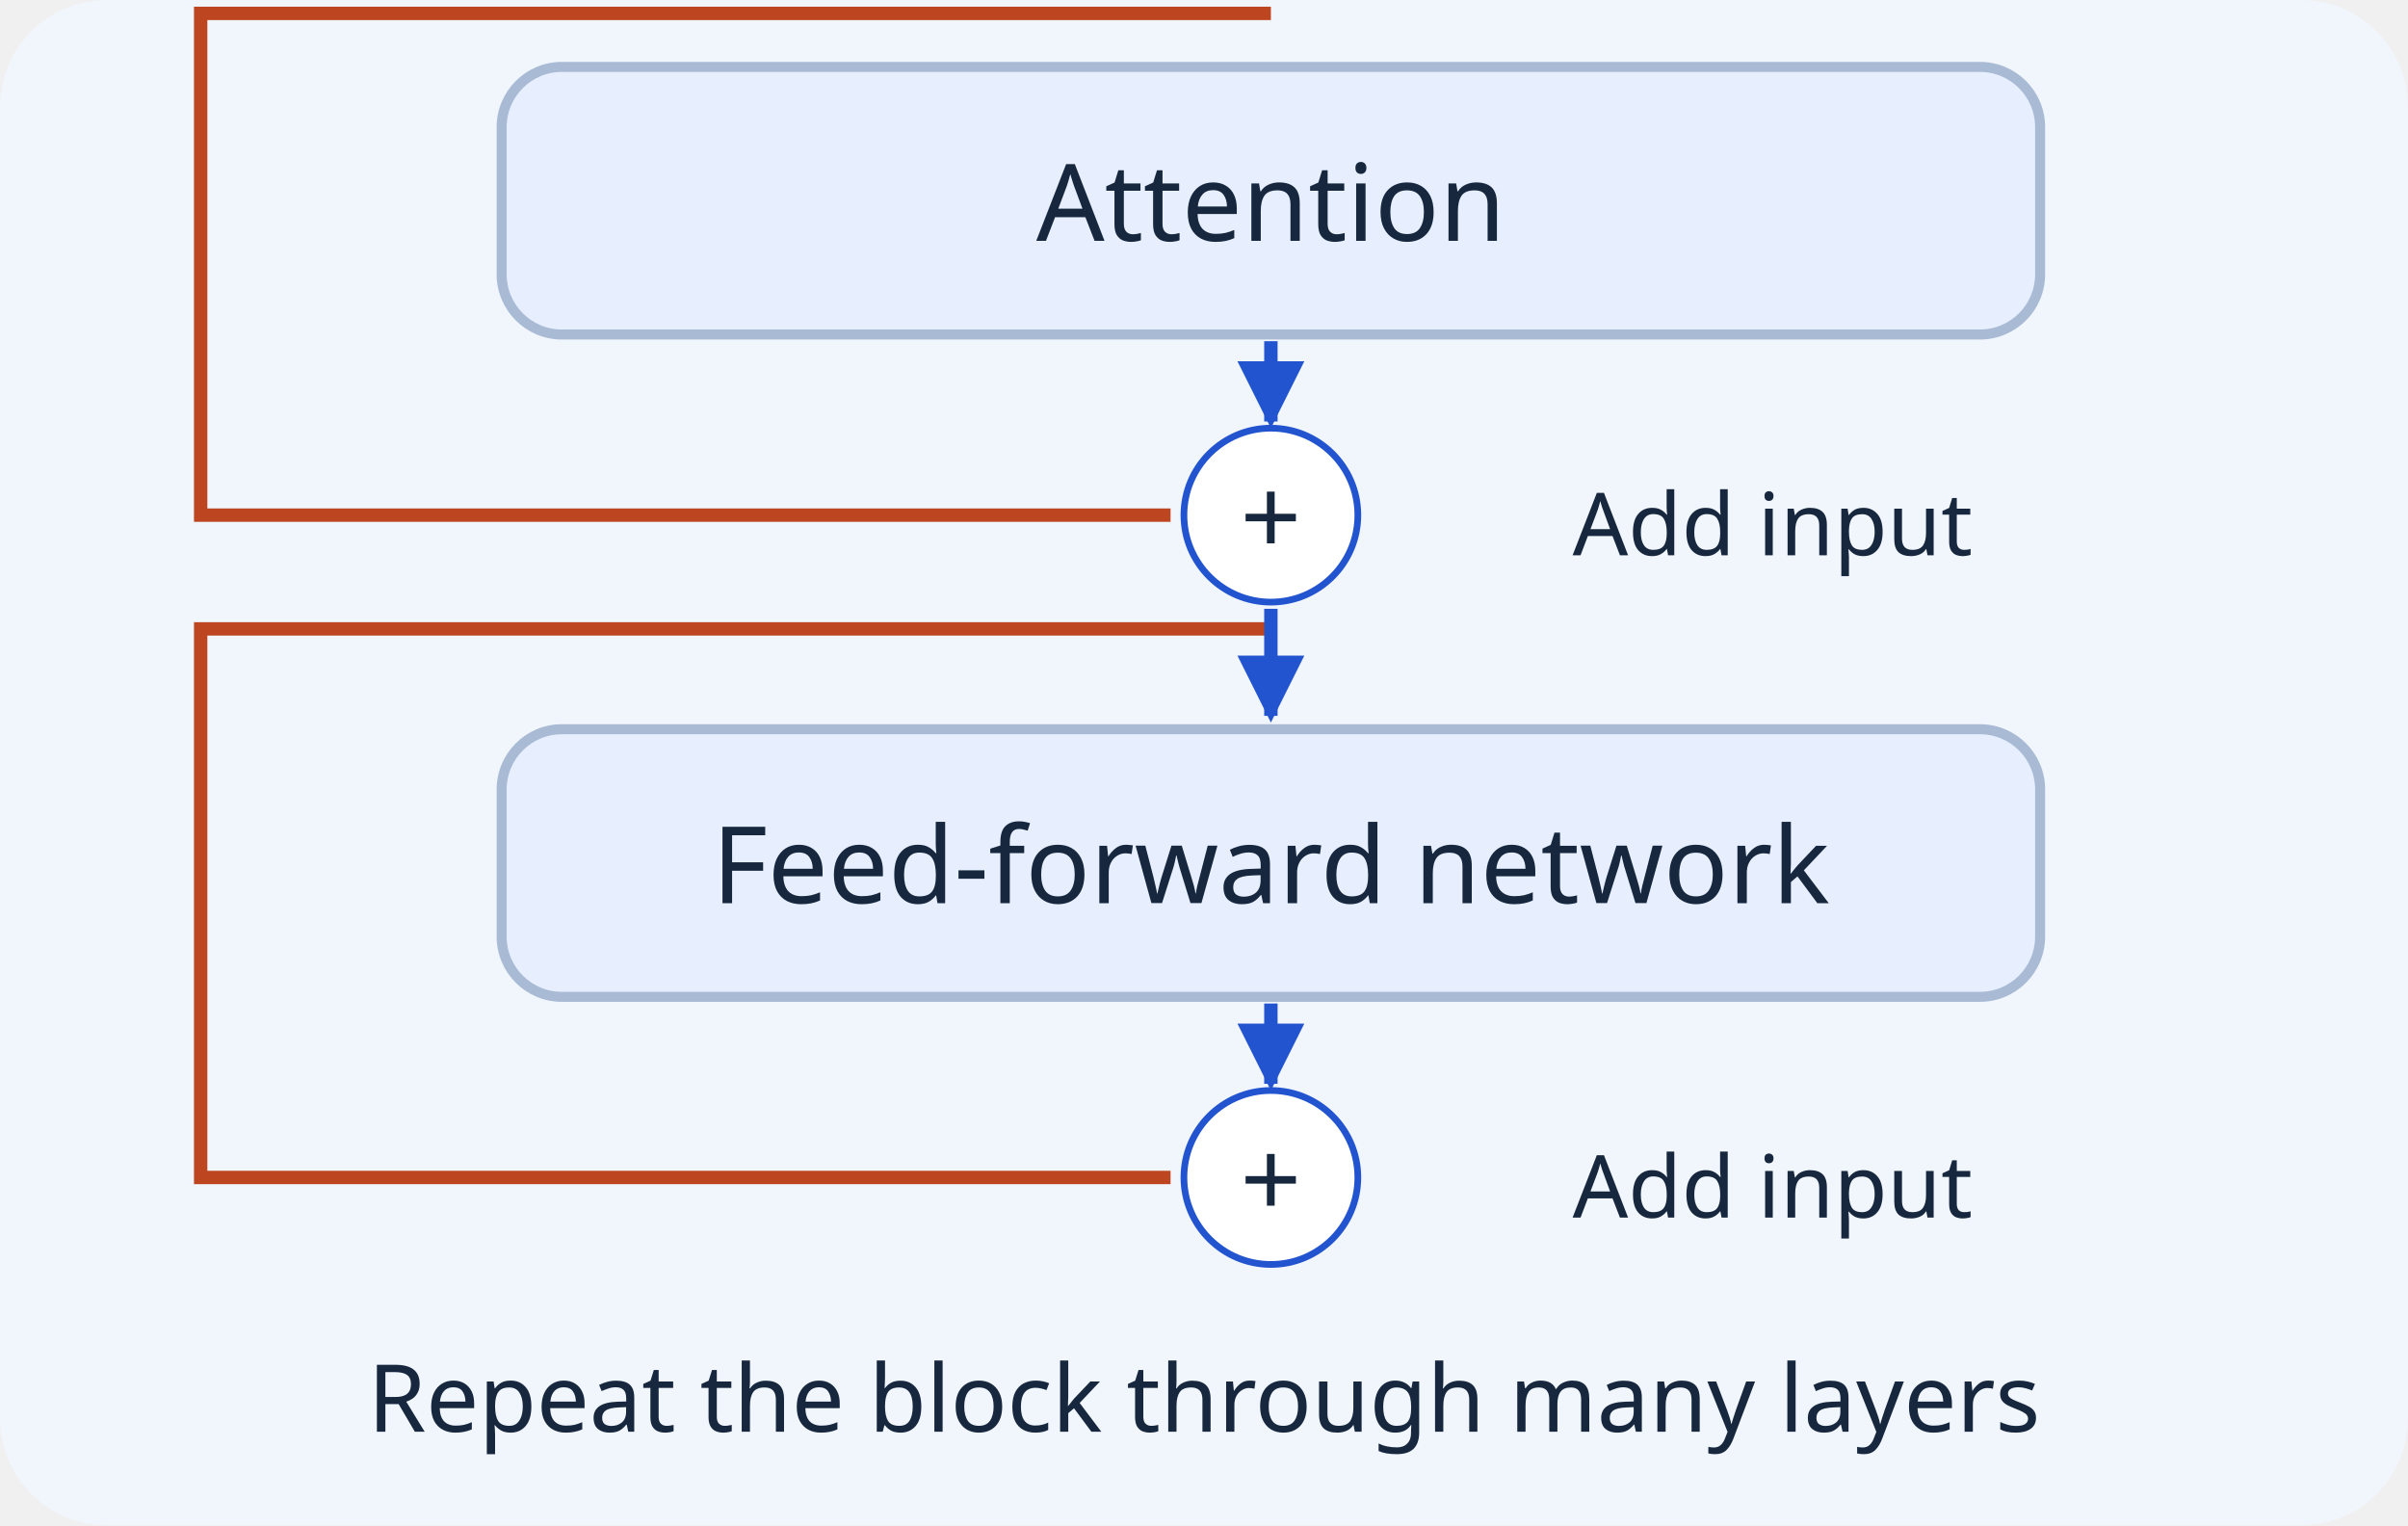
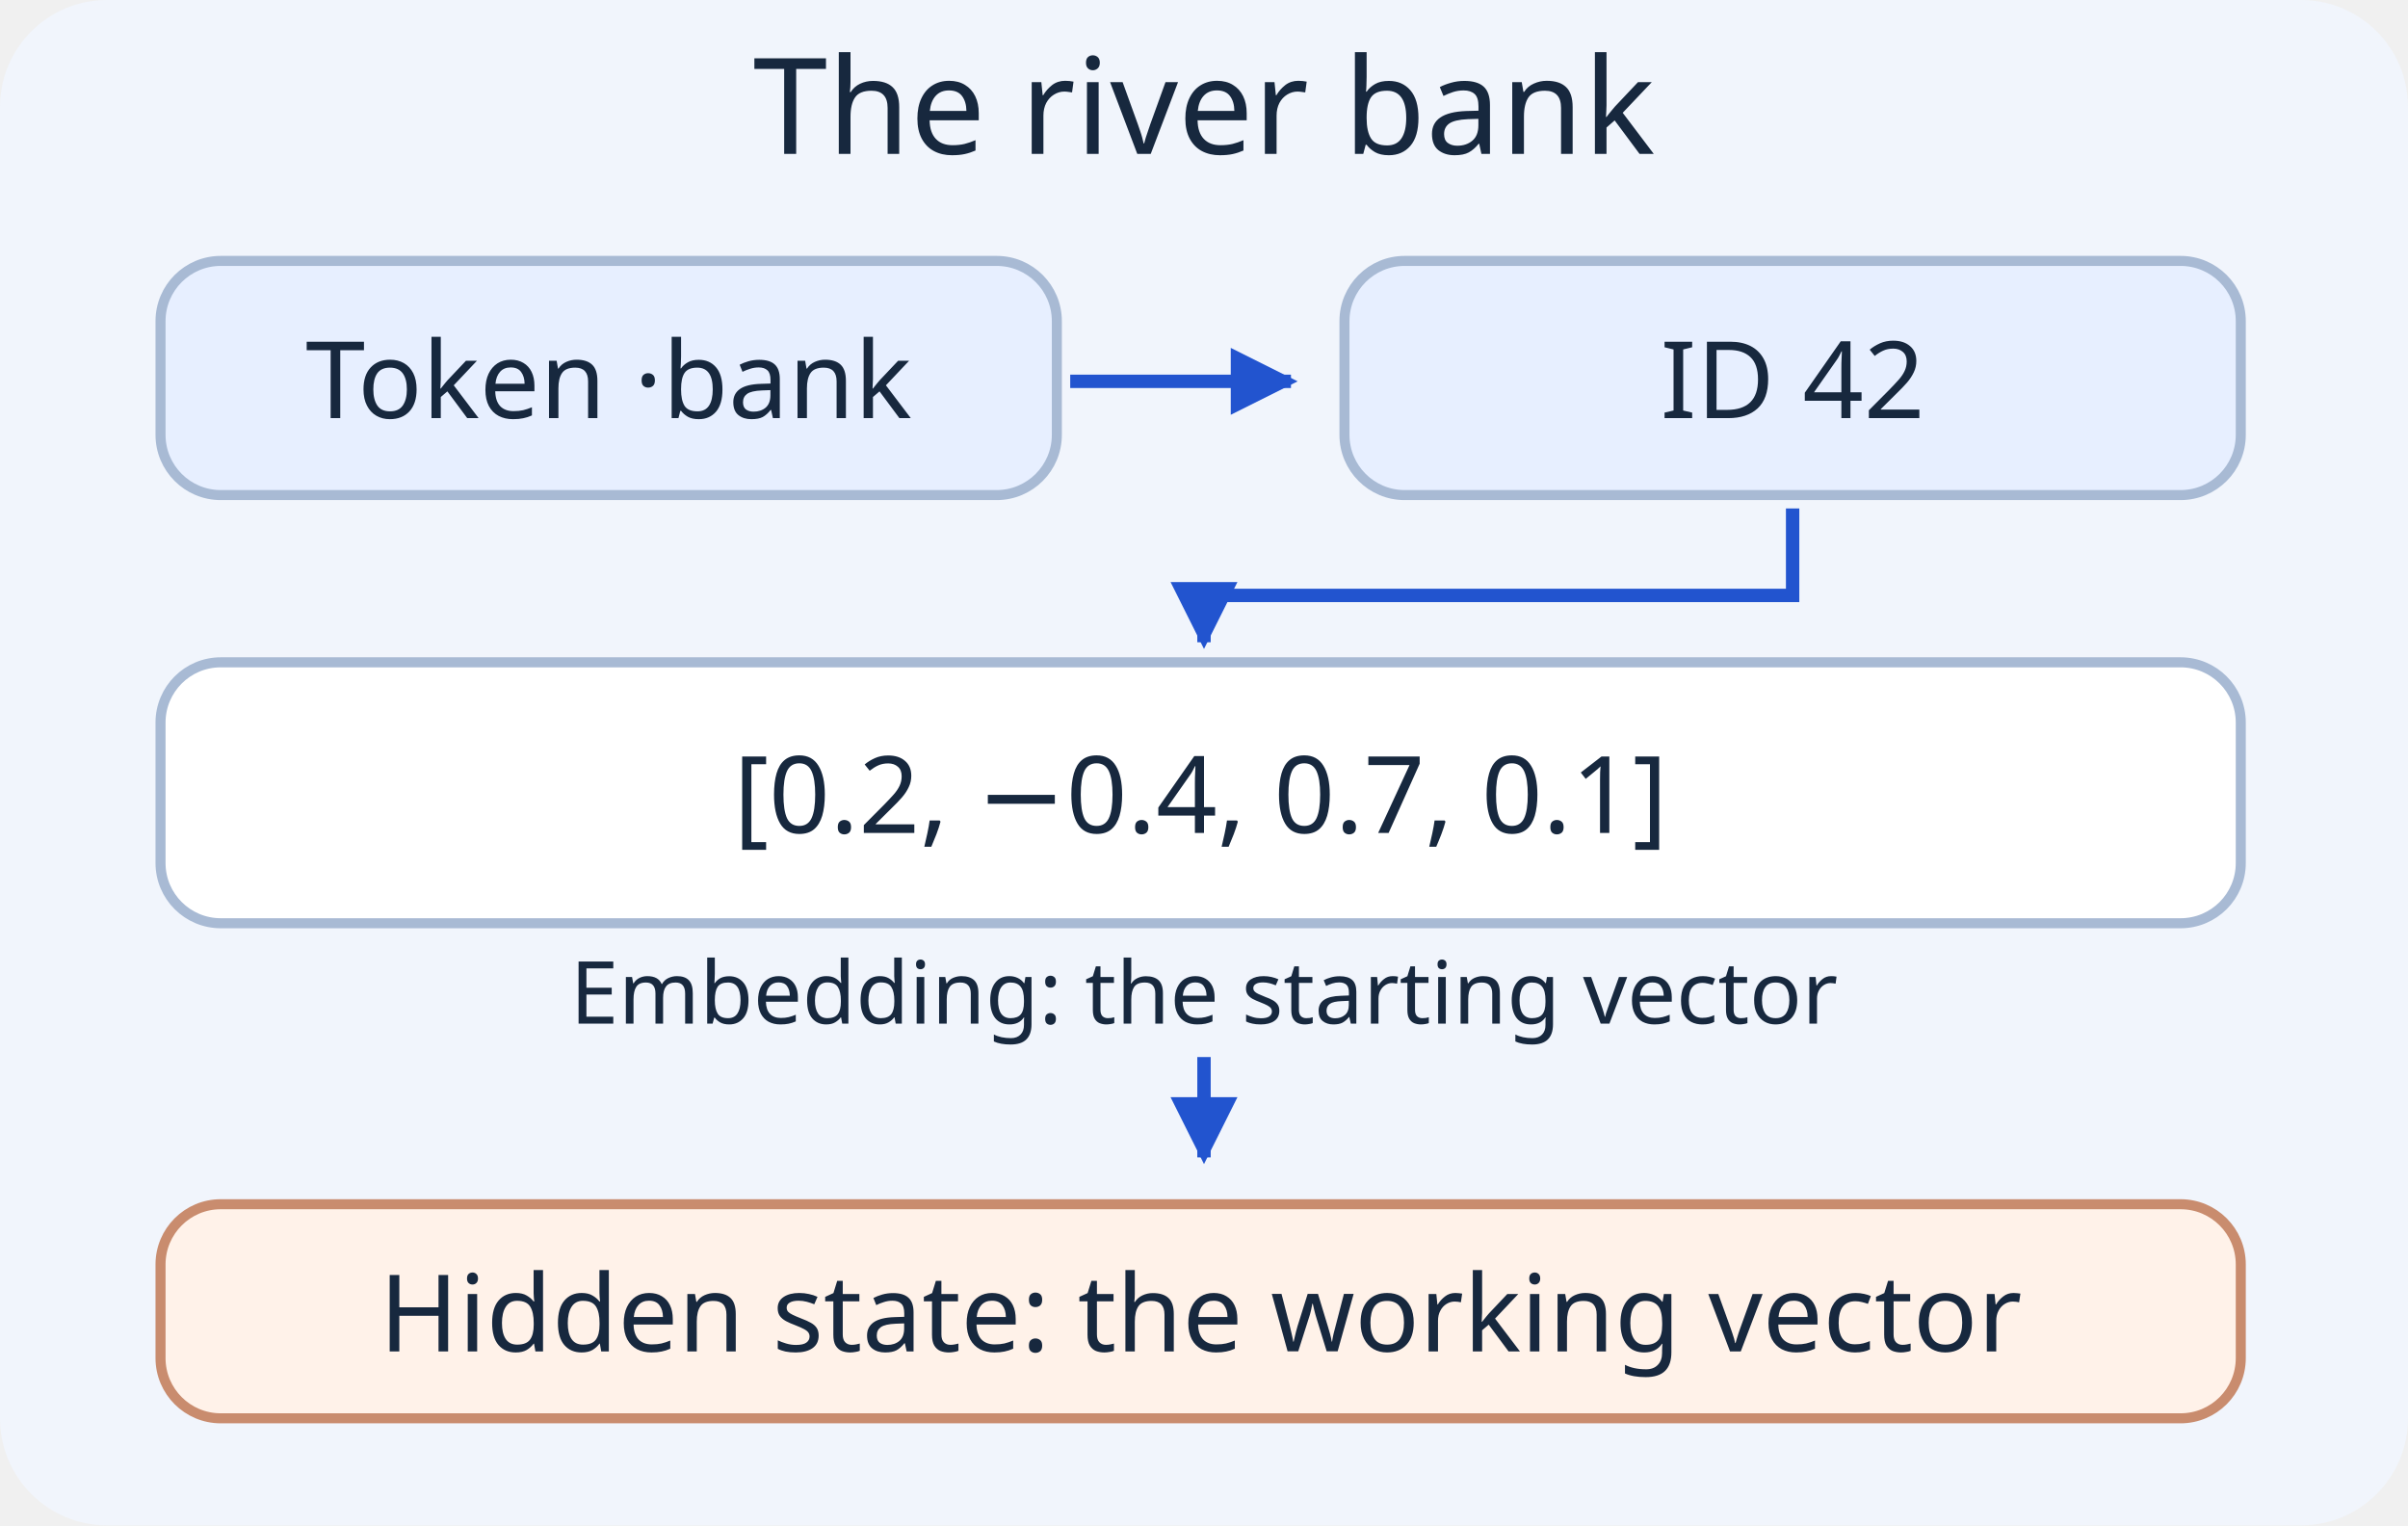
<svg xmlns="http://www.w3.org/2000/svg" viewBox="0 0 360 228" role="img" aria-labelledby="title">
  <defs>
    <marker id="arrow" viewBox="0 0 10 10" refX="9" refY="5" markerWidth="5" markerHeight="5" orient="auto">
      <path d="M0 0 10 5 0 10z" fill="#2254cf" />
    </marker>
  </defs>
  <rect width="360" height="228" rx="16" fill="#f1f5fc" />
  <g font-family="system-ui,sans-serif">
-     <rect x="75" y="10" width="230" height="40" rx="9" fill="#e7efff" stroke="#a8bad4" stroke-width="1.5" />
-     <text x="190" y="36" text-anchor="middle" font-size="16" fill="#17283e">Attention</text>
-     <rect x="75" y="109" width="230" height="40" rx="9" fill="#e7efff" stroke="#a8bad4" stroke-width="1.5" />
-     <text x="190" y="135" text-anchor="middle" font-size="16" fill="#17283e">Feed-forward network</text>
-     <path d="M190 2H30V77H175M190 94H30V176H175" fill="none" stroke="#bd451f" stroke-width="2" />
-     <path d="M190 51v12" fill="none" stroke="#2254cf" stroke-width="2" marker-end="url(#arrow)" />
-     <path d="M190 91v16" fill="none" stroke="#2254cf" stroke-width="2" marker-end="url(#arrow)" />
-     <path d="M190 150v12" fill="none" stroke="#2254cf" stroke-width="2" marker-end="url(#arrow)" />
-     <circle cx="190" cy="77" r="13" fill="#fff" stroke="#2254cf" />
-     <circle cx="190" cy="176" r="13" fill="#fff" stroke="#2254cf" />
-     <text x="190" y="83" text-anchor="middle" font-size="16" fill="#17283e">+</text>
-     <text x="190" y="182" text-anchor="middle" font-size="16" fill="#17283e">+</text>
-     <text x="265" y="83" text-anchor="middle" font-size="13" fill="#17283e">Add input</text>
-     <text x="265" y="182" text-anchor="middle" font-size="13" fill="#17283e">Add input</text>
-     <text x="180" y="214" text-anchor="middle" font-size="14" fill="#17283e">Repeat the block through many layers</text>
+     <text x="180" y="23" text-anchor="middle" font-size="20" fill="#17283e">The river bank</text>
+     <rect x="24" y="39" width="134" height="35" rx="9" fill="#e7efff" stroke="#a8bad4" stroke-width="1.5" />
+     <text x="91" y="62.5" text-anchor="middle" font-size="16" fill="#17283e">Token ·bank</text>
+     <path d="M160 57h33" fill="none" stroke="#2254cf" stroke-width="2" marker-end="url(#arrow)" />
+     <rect x="201" y="39" width="134" height="35" rx="9" fill="#e7efff" stroke="#a8bad4" stroke-width="1.5" />
+     <text x="268" y="62.5" text-anchor="middle" font-size="16" fill="#17283e">ID 42</text>
+     <path d="M268 76v13H180v7" fill="none" stroke="#2254cf" stroke-width="2" marker-end="url(#arrow)" />
+     <rect x="24" y="99" width="311" height="39" rx="9" fill="#fff" stroke="#a8bad4" stroke-width="1.5" />
+     <text x="179.5" y="124.5" text-anchor="middle" font-size="16" fill="#17283e">[0.2, −0.4, 0.7, 0.1]</text>
+     <text x="180" y="153" text-anchor="middle" font-size="13" fill="#17283e">Embedding: the starting vector</text>
+     <path d="M180 158v15" fill="none" stroke="#2254cf" stroke-width="2" marker-end="url(#arrow)" />
+     <rect x="24" y="180" width="311" height="32" rx="9" fill="#fff2e9" stroke="#c98c6e" stroke-width="1.5" />
+     <text x="179.5" y="202" text-anchor="middle" font-size="16" fill="#17283e">Hidden state: the working vector</text>
  </g>
</svg>
